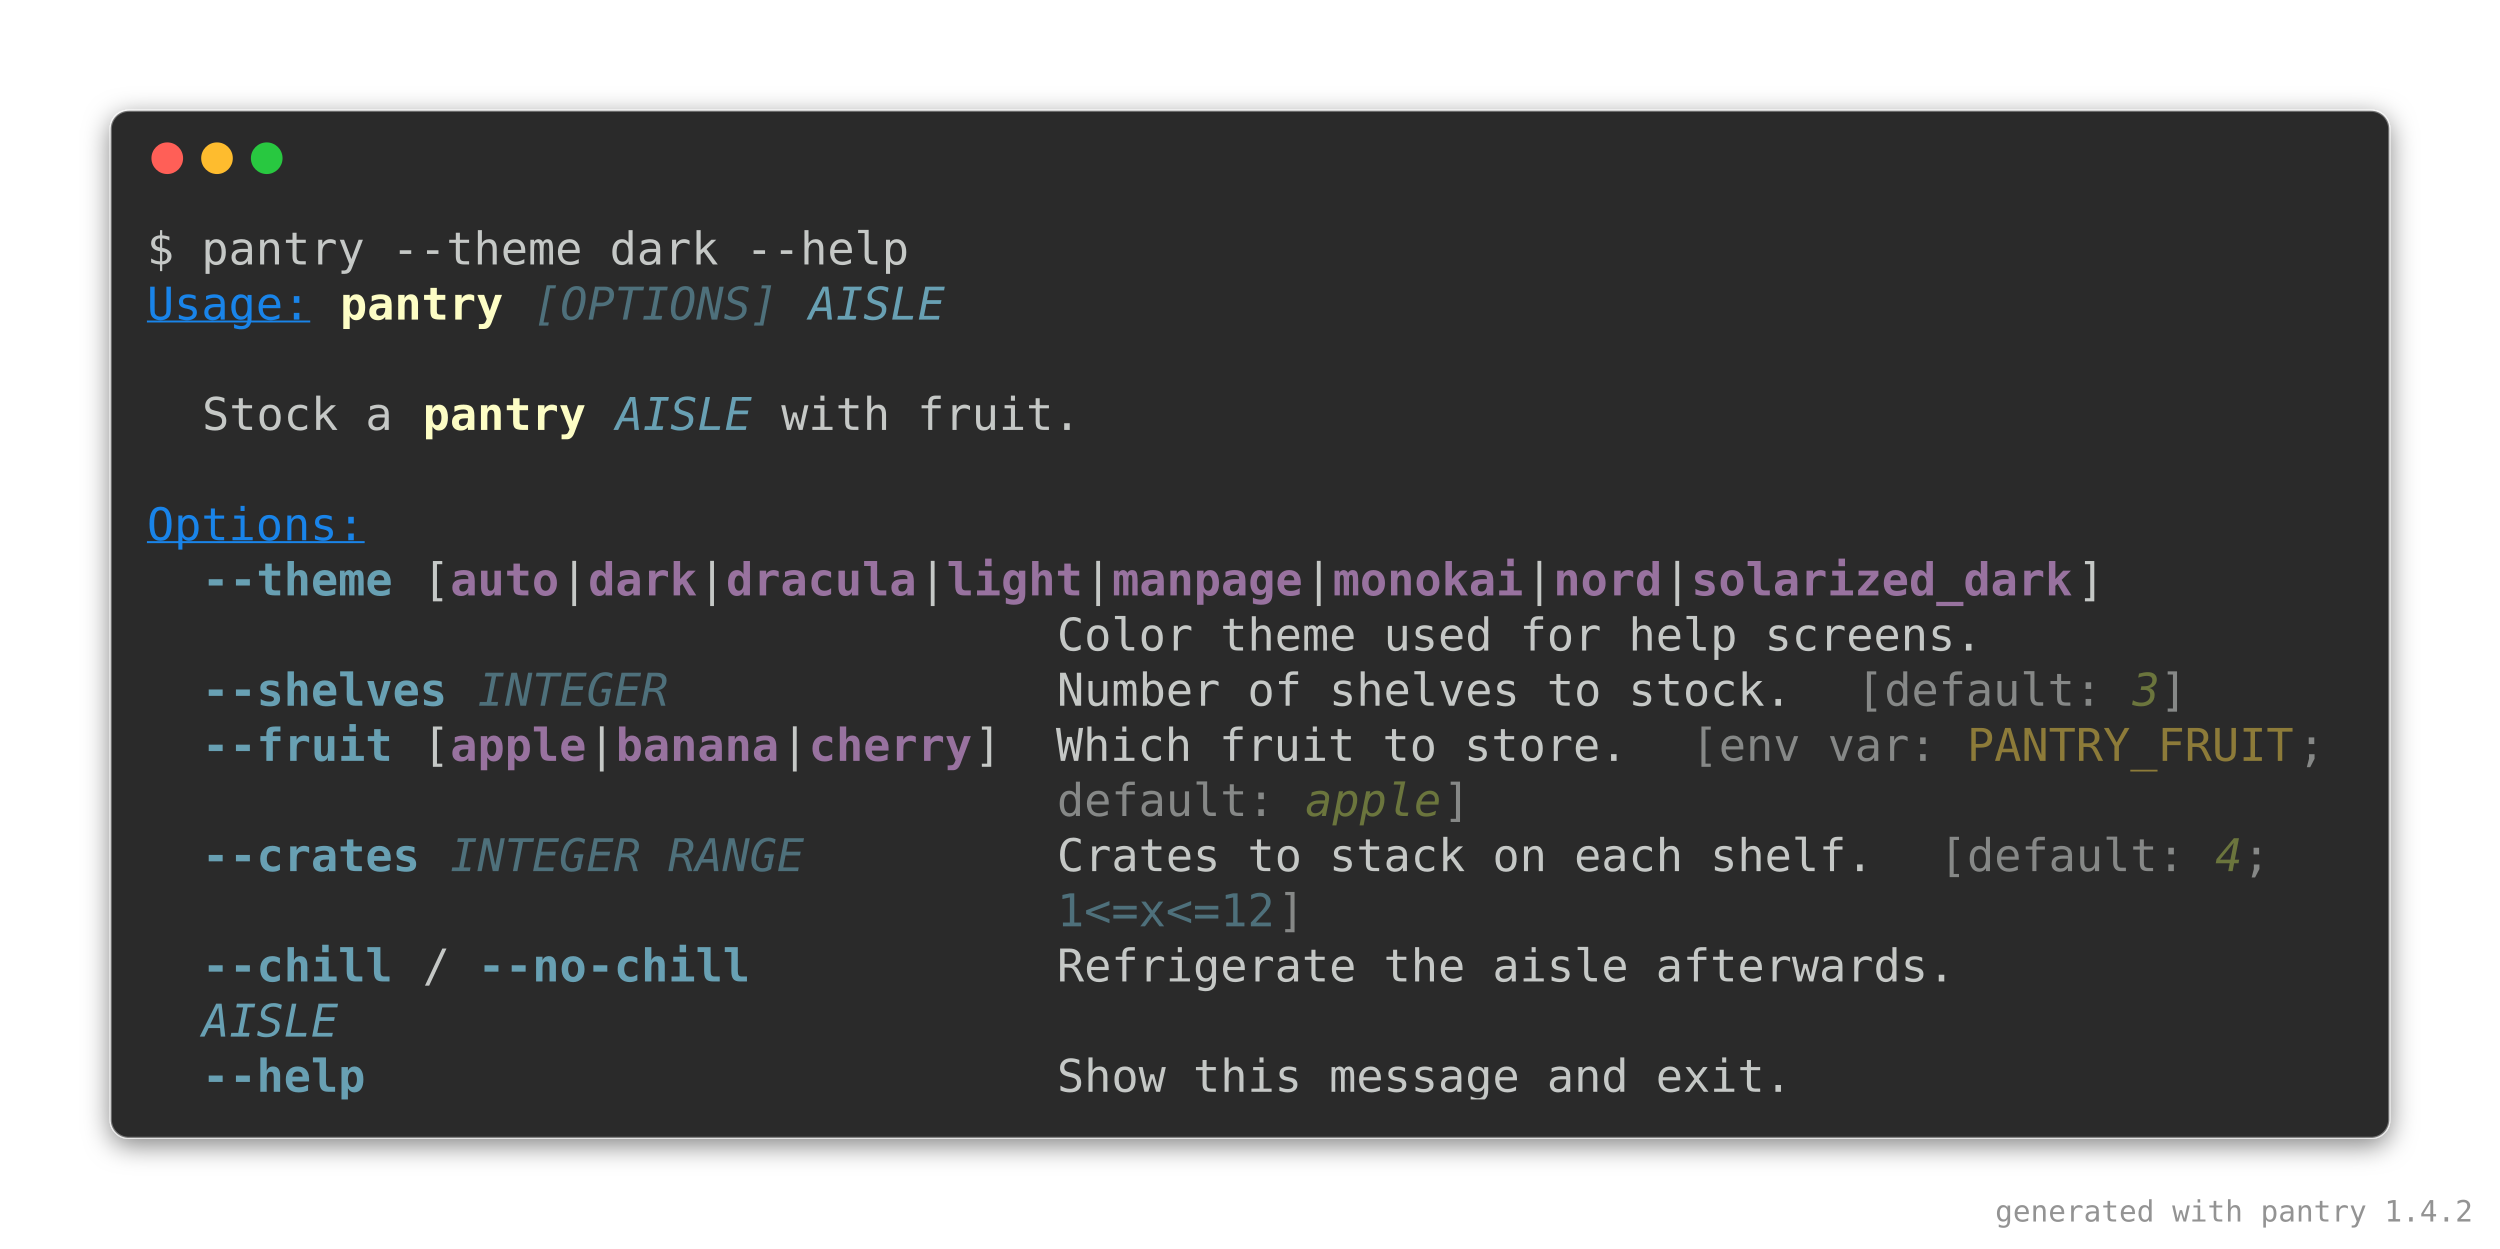
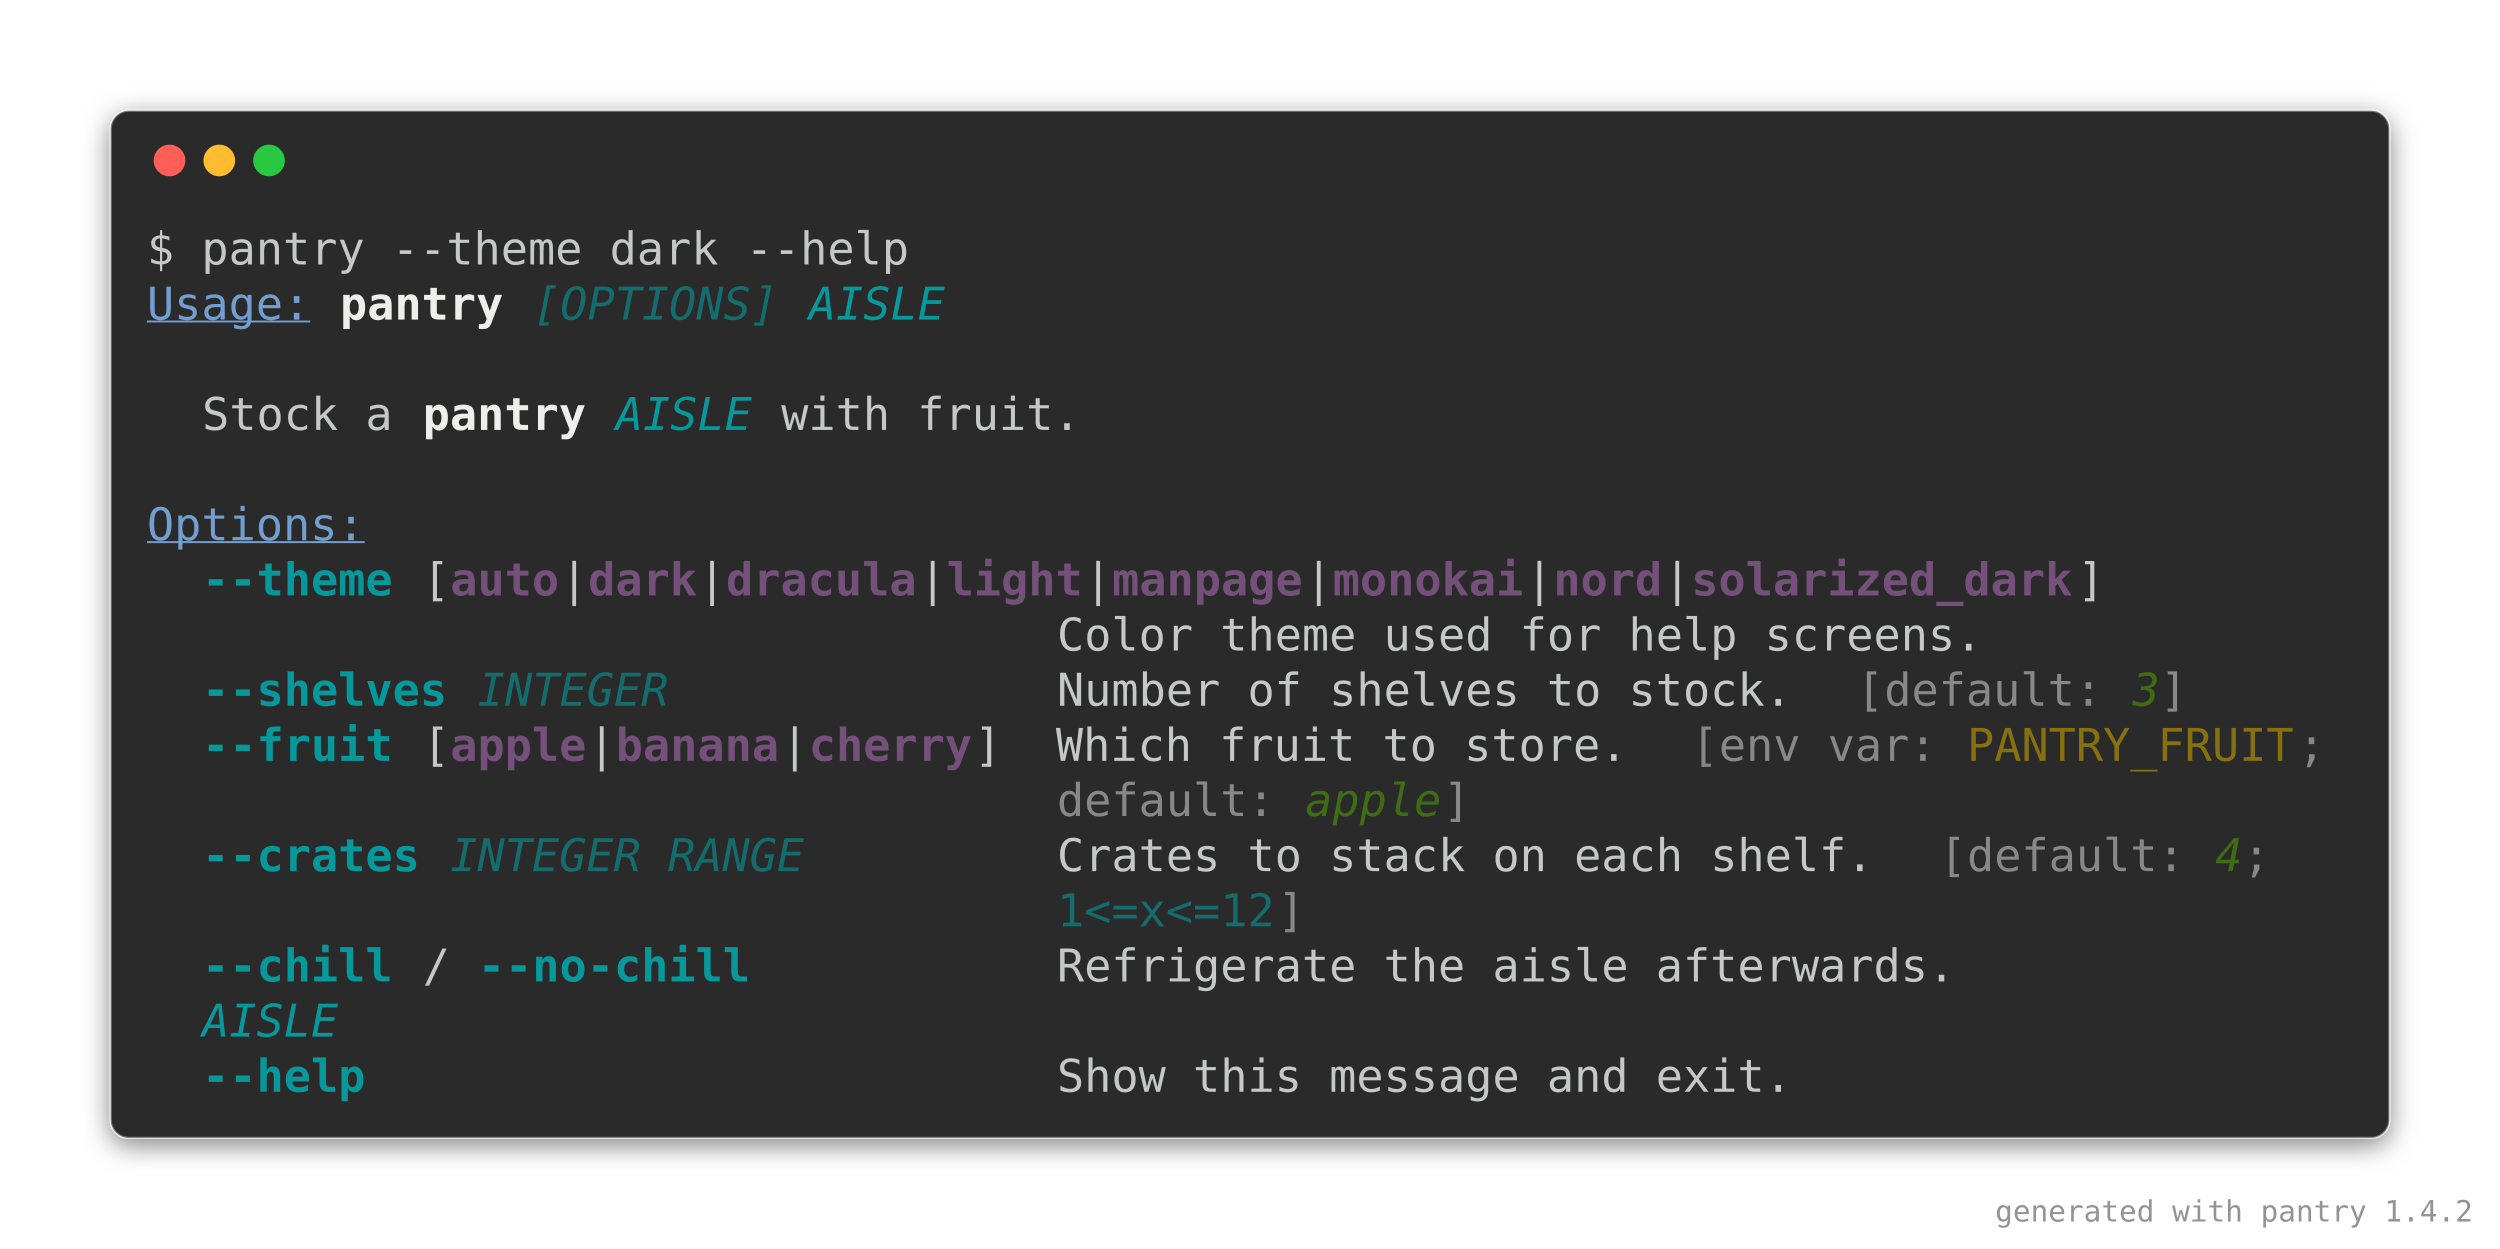
- <svg xmlns="http://www.w3.org/2000/svg" class="rich-terminal" viewBox="0 0 1106 552.4">
+ <svg xmlns="http://www.w3.org/2000/svg" viewBox="0 0 1106 552.4">
  <style>
- 
-     @font-face {
-         font-family: "Fira Code";
-         src: local("FiraCode-Regular"),
-                 url("https://cdnjs.cloudflare.com/ajax/libs/firacode/6.2.0/woff2/FiraCode-Regular.woff2") format("woff2"),
-                 url("https://cdnjs.cloudflare.com/ajax/libs/firacode/6.2.0/woff/FiraCode-Regular.woff") format("woff");
-         font-style: normal;
-         font-weight: 400;
-     }
-     @font-face {
-         font-family: "Fira Code";
-         src: local("FiraCode-Bold"),
-                 url("https://cdnjs.cloudflare.com/ajax/libs/firacode/6.2.0/woff2/FiraCode-Bold.woff2") format("woff2"),
-                 url("https://cdnjs.cloudflare.com/ajax/libs/firacode/6.2.0/woff/FiraCode-Bold.woff") format("woff");
-         font-style: bold;
-         font-weight: 700;
-     }
- 
    .watermark-screen-matrix {
-         font-family: Fira Code, monospace;
+         font-family: 'Fira Code', 'Cascadia Code', Menlo, Consolas, monospace;
        font-size: 20px;
        line-height: 24.4px;
        font-variant-east-asian: full-width;
    }
- 
    .watermark-screen-title {
        font-size: 18px;
        font-weight: bold;
-         font-family: arial;
+         font-family: 'Fira Code', 'Cascadia Code', Menlo, Consolas, monospace;
    }
- 
    .watermark-screen-r1 { fill: #c5c8c6 }
- .watermark-screen-r2 { fill: #1984e9;text-decoration: underline; }
- .watermark-screen-r3 { fill: #fdfdc5;font-weight: bold }
- .watermark-screen-r4 { fill: #4e707b;font-style: italic; }
- .watermark-screen-r5 { fill: #68a0b3;font-style: italic; }
- .watermark-screen-r6 { fill: #68a0b3;font-weight: bold }
- .watermark-screen-r7 { fill: #98729f;font-weight: bold }
- .watermark-screen-r8 { fill: #868887 }
- .watermark-screen-r9 { fill: #6b753d;font-style: italic; }
- .watermark-screen-r10 { fill: #8d7b39 }
- .watermark-screen-r11 { fill: #4e707b }
-     </style>
+     .watermark-screen-r2 { fill: #729fcf;text-decoration: underline }
+     .watermark-screen-r3 { fill: #eeeeec;font-weight: bold }
+     .watermark-screen-r4 { fill: #146c6d;font-style: italic }
+     .watermark-screen-r5 { fill: #06989a;font-style: italic }
+     .watermark-screen-r6 { fill: #06989a;font-weight: bold }
+     .watermark-screen-r7 { fill: #75507b;font-weight: bold }
+     .watermark-screen-r8 { fill: #878887 }
+     .watermark-screen-r9 { fill: #3f6d14;font-style: italic }
+     .watermark-screen-r10 { fill: #867010 }
+     .watermark-screen-r11 { fill: #146c6d }
+ </style>
  <defs>
-     <clipPath id="watermark-screen-clip-terminal">
-       <rect x="0" y="0" width="975.0" height="389.4" />
-     </clipPath>
-     <clipPath id="watermark-screen-line-0">
-       <rect x="0" y="1.5" width="976" height="24.65" />
-     </clipPath>
-     <clipPath id="watermark-screen-line-1">
-       <rect x="0" y="25.9" width="976" height="24.65" />
-     </clipPath>
-     <clipPath id="watermark-screen-line-2">
-       <rect x="0" y="50.3" width="976" height="24.65" />
-     </clipPath>
-     <clipPath id="watermark-screen-line-3">
-       <rect x="0" y="74.7" width="976" height="24.65" />
-     </clipPath>
-     <clipPath id="watermark-screen-line-4">
-       <rect x="0" y="99.1" width="976" height="24.65" />
-     </clipPath>
-     <clipPath id="watermark-screen-line-5">
-       <rect x="0" y="123.5" width="976" height="24.65" />
-     </clipPath>
-     <clipPath id="watermark-screen-line-6">
-       <rect x="0" y="147.9" width="976" height="24.65" />
-     </clipPath>
-     <clipPath id="watermark-screen-line-7">
-       <rect x="0" y="172.3" width="976" height="24.65" />
-     </clipPath>
-     <clipPath id="watermark-screen-line-8">
-       <rect x="0" y="196.7" width="976" height="24.65" />
-     </clipPath>
-     <clipPath id="watermark-screen-line-9">
-       <rect x="0" y="221.1" width="976" height="24.65" />
-     </clipPath>
-     <clipPath id="watermark-screen-line-10">
-       <rect x="0" y="245.5" width="976" height="24.65" />
-     </clipPath>
-     <clipPath id="watermark-screen-line-11">
-       <rect x="0" y="269.9" width="976" height="24.65" />
-     </clipPath>
-     <clipPath id="watermark-screen-line-12">
-       <rect x="0" y="294.3" width="976" height="24.65" />
-     </clipPath>
-     <clipPath id="watermark-screen-line-13">
-       <rect x="0" y="318.7" width="976" height="24.65" />
-     </clipPath>
-     <clipPath id="watermark-screen-line-14">
-       <rect x="0" y="343.1" width="976" height="24.65" />
+     <clipPath id="watermark-screen-clip">
+       <rect x="0" y="0" width="976" height="390.4" />
    </clipPath>
    <filter id="watermark-screen-shadow" x="-50%" y="-50%" width="200%" height="200%">
      <feDropShadow dx="0" dy="3" stdDeviation="6" flood-color="rgba(0,0,0,0.5)" />
    </filter>
  </defs>
-   <g transform="translate(48, 48)">
-     <rect fill="#292929" stroke="rgba(255,255,255,0.35)" stroke-width="1" x="1" y="1" width="1008" height="454.4" rx="8" filter="url(#watermark-screen-shadow)" />
+   <rect fill="#292929" stroke="rgba(255,255,255,0.35)" stroke-width="1" x="49" y="49" width="1008" height="454.4" rx="8" filter="url(#watermark-screen-shadow)" />
+   <g transform="translate(49, 49)">
    <g transform="translate(26,22)">
      <circle cx="0" cy="0" r="7" fill="#ff5f57" />
      <circle cx="22" cy="0" r="7" fill="#febc2e" />
      <circle cx="44" cy="0" r="7" fill="#28c840" />
    </g>
-     <g transform="translate(17, 49)" clip-path="url(#watermark-screen-clip-terminal)">
-       <g class="watermark-screen-matrix">
-         <text class="watermark-screen-r1" x="0" y="20" textLength="341.6" clip-path="url(#watermark-screen-line-0)">$ pantry --theme dark --help</text>
-         <text class="watermark-screen-r1" x="976" y="20" textLength="12.2" clip-path="url(#watermark-screen-line-0)">
- </text>
-         <text class="watermark-screen-r2" x="0" y="44.4" textLength="73.2" clip-path="url(#watermark-screen-line-1)">Usage:</text>
-         <text class="watermark-screen-r3" x="85.4" y="44.4" textLength="73.2" clip-path="url(#watermark-screen-line-1)">pantry</text>
-         <text class="watermark-screen-r4" x="170.8" y="44.4" textLength="109.8" clip-path="url(#watermark-screen-line-1)">[OPTIONS]</text>
-         <text class="watermark-screen-r5" x="292.8" y="44.4" textLength="61" clip-path="url(#watermark-screen-line-1)">AISLE</text>
-         <text class="watermark-screen-r1" x="976" y="44.4" textLength="12.2" clip-path="url(#watermark-screen-line-1)">
- </text>
-         <text class="watermark-screen-r1" x="976" y="68.8" textLength="12.2" clip-path="url(#watermark-screen-line-2)">
- </text>
-         <text class="watermark-screen-r1" x="24.4" y="93.2" textLength="85.4" clip-path="url(#watermark-screen-line-3)">Stock a</text>
-         <text class="watermark-screen-r3" x="122" y="93.2" textLength="73.2" clip-path="url(#watermark-screen-line-3)">pantry</text>
-         <text class="watermark-screen-r5" x="207.4" y="93.2" textLength="61" clip-path="url(#watermark-screen-line-3)">AISLE</text>
-         <text class="watermark-screen-r1" x="280.6" y="93.2" textLength="134.2" clip-path="url(#watermark-screen-line-3)">with fruit.</text>
-         <text class="watermark-screen-r1" x="976" y="93.2" textLength="12.2" clip-path="url(#watermark-screen-line-3)">
- </text>
-         <text class="watermark-screen-r1" x="976" y="117.6" textLength="12.2" clip-path="url(#watermark-screen-line-4)">
- </text>
-         <text class="watermark-screen-r2" x="0" y="142" textLength="97.6" clip-path="url(#watermark-screen-line-5)">Options:</text>
-         <text class="watermark-screen-r1" x="976" y="142" textLength="12.2" clip-path="url(#watermark-screen-line-5)">
- </text>
-         <text class="watermark-screen-r6" x="24.4" y="166.4" textLength="85.4" clip-path="url(#watermark-screen-line-6)">--theme</text>
-         <text class="watermark-screen-r1" x="122" y="166.4" textLength="12.2" clip-path="url(#watermark-screen-line-6)">[</text>
-         <text class="watermark-screen-r7" x="134.2" y="166.4" textLength="48.8" clip-path="url(#watermark-screen-line-6)">auto</text>
-         <text class="watermark-screen-r1" x="183" y="166.4" textLength="12.2" clip-path="url(#watermark-screen-line-6)">|</text>
-         <text class="watermark-screen-r7" x="195.2" y="166.4" textLength="48.8" clip-path="url(#watermark-screen-line-6)">dark</text>
-         <text class="watermark-screen-r1" x="244" y="166.4" textLength="12.2" clip-path="url(#watermark-screen-line-6)">|</text>
-         <text class="watermark-screen-r7" x="256.2" y="166.4" textLength="85.4" clip-path="url(#watermark-screen-line-6)">dracula</text>
-         <text class="watermark-screen-r1" x="341.6" y="166.4" textLength="12.2" clip-path="url(#watermark-screen-line-6)">|</text>
-         <text class="watermark-screen-r7" x="353.8" y="166.4" textLength="61" clip-path="url(#watermark-screen-line-6)">light</text>
-         <text class="watermark-screen-r1" x="414.8" y="166.4" textLength="12.2" clip-path="url(#watermark-screen-line-6)">|</text>
-         <text class="watermark-screen-r7" x="427" y="166.4" textLength="85.4" clip-path="url(#watermark-screen-line-6)">manpage</text>
-         <text class="watermark-screen-r1" x="512.4" y="166.4" textLength="12.2" clip-path="url(#watermark-screen-line-6)">|</text>
-         <text class="watermark-screen-r7" x="524.6" y="166.4" textLength="85.4" clip-path="url(#watermark-screen-line-6)">monokai</text>
-         <text class="watermark-screen-r1" x="610" y="166.4" textLength="12.2" clip-path="url(#watermark-screen-line-6)">|</text>
-         <text class="watermark-screen-r7" x="622.2" y="166.4" textLength="48.8" clip-path="url(#watermark-screen-line-6)">nord</text>
-         <text class="watermark-screen-r1" x="671" y="166.4" textLength="12.2" clip-path="url(#watermark-screen-line-6)">|</text>
-         <text class="watermark-screen-r7" x="683.2" y="166.4" textLength="170.8" clip-path="url(#watermark-screen-line-6)">solarized_dark</text>
-         <text class="watermark-screen-r1" x="854" y="166.4" textLength="12.2" clip-path="url(#watermark-screen-line-6)">]</text>
-         <text class="watermark-screen-r1" x="976" y="166.4" textLength="12.2" clip-path="url(#watermark-screen-line-6)">
- </text>
-         <text class="watermark-screen-r1" x="402.6" y="190.8" textLength="414.8" clip-path="url(#watermark-screen-line-7)">Color theme used for help screens.</text>
-         <text class="watermark-screen-r1" x="976" y="190.8" textLength="12.2" clip-path="url(#watermark-screen-line-7)">
- </text>
-         <text class="watermark-screen-r6" x="24.4" y="215.2" textLength="109.8" clip-path="url(#watermark-screen-line-8)">--shelves</text>
-         <text class="watermark-screen-r4" x="146.4" y="215.2" textLength="85.4" clip-path="url(#watermark-screen-line-8)">INTEGER</text>
-         <text class="watermark-screen-r1" x="402.6" y="215.2" textLength="329.4" clip-path="url(#watermark-screen-line-8)">Number of shelves to stock.</text>
-         <text class="watermark-screen-r8" x="756.4" y="215.2" textLength="12.2" clip-path="url(#watermark-screen-line-8)">[</text>
-         <text class="watermark-screen-r8" x="768.6" y="215.2" textLength="97.6" clip-path="url(#watermark-screen-line-8)">default:</text>
-         <text class="watermark-screen-r9" x="878.4" y="215.2" textLength="12.2" clip-path="url(#watermark-screen-line-8)">3</text>
-         <text class="watermark-screen-r8" x="890.6" y="215.2" textLength="12.2" clip-path="url(#watermark-screen-line-8)">]</text>
-         <text class="watermark-screen-r1" x="976" y="215.2" textLength="12.2" clip-path="url(#watermark-screen-line-8)">
- </text>
-         <text class="watermark-screen-r6" x="24.4" y="239.6" textLength="85.4" clip-path="url(#watermark-screen-line-9)">--fruit</text>
-         <text class="watermark-screen-r1" x="122" y="239.6" textLength="12.2" clip-path="url(#watermark-screen-line-9)">[</text>
-         <text class="watermark-screen-r7" x="134.2" y="239.6" textLength="61" clip-path="url(#watermark-screen-line-9)">apple</text>
-         <text class="watermark-screen-r1" x="195.2" y="239.6" textLength="12.2" clip-path="url(#watermark-screen-line-9)">|</text>
-         <text class="watermark-screen-r7" x="207.4" y="239.6" textLength="73.2" clip-path="url(#watermark-screen-line-9)">banana</text>
-         <text class="watermark-screen-r1" x="280.6" y="239.6" textLength="12.2" clip-path="url(#watermark-screen-line-9)">|</text>
-         <text class="watermark-screen-r7" x="292.8" y="239.6" textLength="73.2" clip-path="url(#watermark-screen-line-9)">cherry</text>
-         <text class="watermark-screen-r1" x="366" y="239.6" textLength="292.8" clip-path="url(#watermark-screen-line-9)">]  Which fruit to store.</text>
-         <text class="watermark-screen-r8" x="683.2" y="239.6" textLength="12.2" clip-path="url(#watermark-screen-line-9)">[</text>
-         <text class="watermark-screen-r8" x="695.4" y="239.6" textLength="97.6" clip-path="url(#watermark-screen-line-9)">env var:</text>
-         <text class="watermark-screen-r10" x="805.2" y="239.6" textLength="146.4" clip-path="url(#watermark-screen-line-9)">PANTRY_FRUIT</text>
-         <text class="watermark-screen-r8" x="951.6" y="239.6" textLength="12.2" clip-path="url(#watermark-screen-line-9)">;</text>
-         <text class="watermark-screen-r1" x="976" y="239.6" textLength="12.2" clip-path="url(#watermark-screen-line-9)">
- </text>
-         <text class="watermark-screen-r8" x="402.6" y="264" textLength="97.6" clip-path="url(#watermark-screen-line-10)">default:</text>
-         <text class="watermark-screen-r9" x="512.4" y="264" textLength="61" clip-path="url(#watermark-screen-line-10)">apple</text>
-         <text class="watermark-screen-r8" x="573.4" y="264" textLength="12.2" clip-path="url(#watermark-screen-line-10)">]</text>
-         <text class="watermark-screen-r1" x="976" y="264" textLength="12.2" clip-path="url(#watermark-screen-line-10)">
- </text>
-         <text class="watermark-screen-r6" x="24.4" y="288.4" textLength="97.6" clip-path="url(#watermark-screen-line-11)">--crates</text>
-         <text class="watermark-screen-r4" x="134.2" y="288.4" textLength="158.6" clip-path="url(#watermark-screen-line-11)">INTEGER RANGE</text>
-         <text class="watermark-screen-r1" x="402.6" y="288.4" textLength="366" clip-path="url(#watermark-screen-line-11)">Crates to stack on each shelf.</text>
-         <text class="watermark-screen-r8" x="793" y="288.4" textLength="12.2" clip-path="url(#watermark-screen-line-11)">[</text>
-         <text class="watermark-screen-r8" x="805.2" y="288.4" textLength="97.6" clip-path="url(#watermark-screen-line-11)">default:</text>
-         <text class="watermark-screen-r9" x="915" y="288.4" textLength="12.2" clip-path="url(#watermark-screen-line-11)">4</text>
-         <text class="watermark-screen-r8" x="927.2" y="288.4" textLength="12.2" clip-path="url(#watermark-screen-line-11)">;</text>
-         <text class="watermark-screen-r1" x="976" y="288.4" textLength="12.2" clip-path="url(#watermark-screen-line-11)">
- </text>
-         <text class="watermark-screen-r11" x="402.6" y="312.8" textLength="97.6" clip-path="url(#watermark-screen-line-12)">1&lt;=x&lt;=12</text>
-         <text class="watermark-screen-r8" x="500.2" y="312.8" textLength="12.2" clip-path="url(#watermark-screen-line-12)">]</text>
-         <text class="watermark-screen-r1" x="976" y="312.8" textLength="12.2" clip-path="url(#watermark-screen-line-12)">
- </text>
-         <text class="watermark-screen-r6" x="24.4" y="337.2" textLength="85.4" clip-path="url(#watermark-screen-line-13)">--chill</text>
-         <text class="watermark-screen-r1" x="122" y="337.2" textLength="12.2" clip-path="url(#watermark-screen-line-13)">/</text>
-         <text class="watermark-screen-r6" x="146.4" y="337.2" textLength="122" clip-path="url(#watermark-screen-line-13)">--no-chill</text>
-         <text class="watermark-screen-r1" x="402.6" y="337.2" textLength="402.6" clip-path="url(#watermark-screen-line-13)">Refrigerate the aisle afterwards.</text>
-         <text class="watermark-screen-r1" x="976" y="337.2" textLength="12.2" clip-path="url(#watermark-screen-line-13)">
- </text>
-         <text class="watermark-screen-r5" x="24.4" y="361.6" textLength="61" clip-path="url(#watermark-screen-line-14)">AISLE</text>
-         <text class="watermark-screen-r1" x="976" y="361.6" textLength="12.2" clip-path="url(#watermark-screen-line-14)">
- </text>
-         <text class="watermark-screen-r6" x="24.4" y="386" textLength="73.2" clip-path="url(#watermark-screen-line-15)">--help</text>
-         <text class="watermark-screen-r1" x="402.6" y="386" textLength="329.4" clip-path="url(#watermark-screen-line-15)">Show this message and exit.</text>
-         <text class="watermark-screen-r1" x="976" y="386" textLength="12.2" clip-path="url(#watermark-screen-line-15)">
- </text>
-       </g>
+   </g>
+   <g transform="translate(65, 97)" clip-path="url(#watermark-screen-clip)">
+     <g class="watermark-screen-matrix">
+       <text class="watermark-screen-r1" x="0" y="20" textLength="341.6">$ pantry --theme dark --help</text>
+       <text class="watermark-screen-r2" x="0" y="44.4" textLength="73.2">Usage:</text>
+       <text class="watermark-screen-r3" x="85.4" y="44.4" textLength="73.2">pantry</text>
+       <text class="watermark-screen-r4" x="170.8" y="44.4" textLength="109.8">[OPTIONS]</text>
+       <text class="watermark-screen-r5" x="292.8" y="44.4" textLength="61">AISLE</text>
+       <text class="watermark-screen-r1" x="24.4" y="93.2" textLength="85.4">Stock a</text>
+       <text class="watermark-screen-r3" x="122" y="93.2" textLength="73.2">pantry</text>
+       <text class="watermark-screen-r5" x="207.4" y="93.2" textLength="61">AISLE</text>
+       <text class="watermark-screen-r1" x="280.6" y="93.2" textLength="134.2">with fruit.</text>
+       <text class="watermark-screen-r2" x="0" y="142" textLength="97.6">Options:</text>
+       <text class="watermark-screen-r6" x="24.4" y="166.4" textLength="85.4">--theme</text>
+       <text class="watermark-screen-r1" x="122" y="166.4" textLength="12.2">[</text>
+       <text class="watermark-screen-r7" x="134.2" y="166.4" textLength="48.8">auto</text>
+       <text class="watermark-screen-r1" x="183" y="166.4" textLength="12.2">|</text>
+       <text class="watermark-screen-r7" x="195.2" y="166.4" textLength="48.8">dark</text>
+       <text class="watermark-screen-r1" x="244" y="166.4" textLength="12.2">|</text>
+       <text class="watermark-screen-r7" x="256.2" y="166.4" textLength="85.4">dracula</text>
+       <text class="watermark-screen-r1" x="341.6" y="166.4" textLength="12.2">|</text>
+       <text class="watermark-screen-r7" x="353.8" y="166.4" textLength="61">light</text>
+       <text class="watermark-screen-r1" x="414.8" y="166.4" textLength="12.2">|</text>
+       <text class="watermark-screen-r7" x="427" y="166.4" textLength="85.4">manpage</text>
+       <text class="watermark-screen-r1" x="512.4" y="166.4" textLength="12.2">|</text>
+       <text class="watermark-screen-r7" x="524.6" y="166.4" textLength="85.4">monokai</text>
+       <text class="watermark-screen-r1" x="610" y="166.4" textLength="12.2">|</text>
+       <text class="watermark-screen-r7" x="622.2" y="166.4" textLength="48.8">nord</text>
+       <text class="watermark-screen-r1" x="671" y="166.4" textLength="12.2">|</text>
+       <text class="watermark-screen-r7" x="683.2" y="166.4" textLength="170.8">solarized_dark</text>
+       <text class="watermark-screen-r1" x="854" y="166.4" textLength="12.2">]</text>
+       <text class="watermark-screen-r1" x="402.6" y="190.8" textLength="414.8">Color theme used for help screens.</text>
+       <text class="watermark-screen-r6" x="24.4" y="215.2" textLength="109.8">--shelves</text>
+       <text class="watermark-screen-r4" x="146.4" y="215.2" textLength="85.4">INTEGER</text>
+       <text class="watermark-screen-r1" x="402.6" y="215.2" textLength="329.4">Number of shelves to stock.</text>
+       <text class="watermark-screen-r8" x="756.4" y="215.2" textLength="12.2">[</text>
+       <text class="watermark-screen-r8" x="768.6" y="215.2" textLength="97.6">default:</text>
+       <text class="watermark-screen-r9" x="878.4" y="215.2" textLength="12.2">3</text>
+       <text class="watermark-screen-r8" x="890.6" y="215.2" textLength="12.2">]</text>
+       <text class="watermark-screen-r6" x="24.4" y="239.6" textLength="85.4">--fruit</text>
+       <text class="watermark-screen-r1" x="122" y="239.6" textLength="12.2">[</text>
+       <text class="watermark-screen-r7" x="134.2" y="239.6" textLength="61">apple</text>
+       <text class="watermark-screen-r1" x="195.2" y="239.6" textLength="12.2">|</text>
+       <text class="watermark-screen-r7" x="207.4" y="239.6" textLength="73.2">banana</text>
+       <text class="watermark-screen-r1" x="280.6" y="239.6" textLength="12.2">|</text>
+       <text class="watermark-screen-r7" x="292.8" y="239.6" textLength="73.2">cherry</text>
+       <text class="watermark-screen-r1" x="366" y="239.6" textLength="292.8">]  Which fruit to store.</text>
+       <text class="watermark-screen-r8" x="683.2" y="239.6" textLength="12.2">[</text>
+       <text class="watermark-screen-r8" x="695.4" y="239.6" textLength="97.6">env var:</text>
+       <text class="watermark-screen-r10" x="805.2" y="239.6" textLength="146.4">PANTRY_FRUIT</text>
+       <text class="watermark-screen-r8" x="951.6" y="239.6" textLength="12.2">;</text>
+       <text class="watermark-screen-r8" x="402.6" y="264" textLength="97.6">default:</text>
+       <text class="watermark-screen-r9" x="512.4" y="264" textLength="61">apple</text>
+       <text class="watermark-screen-r8" x="573.4" y="264" textLength="12.2">]</text>
+       <text class="watermark-screen-r6" x="24.4" y="288.4" textLength="97.6">--crates</text>
+       <text class="watermark-screen-r4" x="134.2" y="288.4" textLength="158.6">INTEGER RANGE</text>
+       <text class="watermark-screen-r1" x="402.6" y="288.4" textLength="366">Crates to stack on each shelf.</text>
+       <text class="watermark-screen-r8" x="793" y="288.4" textLength="12.2">[</text>
+       <text class="watermark-screen-r8" x="805.2" y="288.4" textLength="97.6">default:</text>
+       <text class="watermark-screen-r9" x="915" y="288.4" textLength="12.2">4</text>
+       <text class="watermark-screen-r8" x="927.2" y="288.4" textLength="12.2">;</text>
+       <text class="watermark-screen-r11" x="402.6" y="312.8" textLength="97.6">1&lt;=x&lt;=12</text>
+       <text class="watermark-screen-r8" x="500.2" y="312.8" textLength="12.2">]</text>
+       <text class="watermark-screen-r6" x="24.4" y="337.2" textLength="85.4">--chill</text>
+       <text class="watermark-screen-r1" x="122" y="337.2" textLength="12.2">/</text>
+       <text class="watermark-screen-r6" x="146.4" y="337.2" textLength="122">--no-chill</text>
+       <text class="watermark-screen-r1" x="402.6" y="337.2" textLength="402.6">Refrigerate the aisle afterwards.</text>
+       <text class="watermark-screen-r5" x="24.4" y="361.6" textLength="61">AISLE</text>
+       <text class="watermark-screen-r6" x="24.4" y="386" textLength="73.2">--help</text>
+       <text class="watermark-screen-r1" x="402.6" y="386" textLength="329.4">Show this message and exit.</text>
    </g>
  </g>
  <text class="watermark" x="1094" y="540.4" text-anchor="end" fill="rgba(128,128,128,0.85)" font-family="'Fira Code', 'Cascadia Code', Menlo, Consolas, monospace" font-size="13">generated with pantry 1.4.2</text>
</svg>
